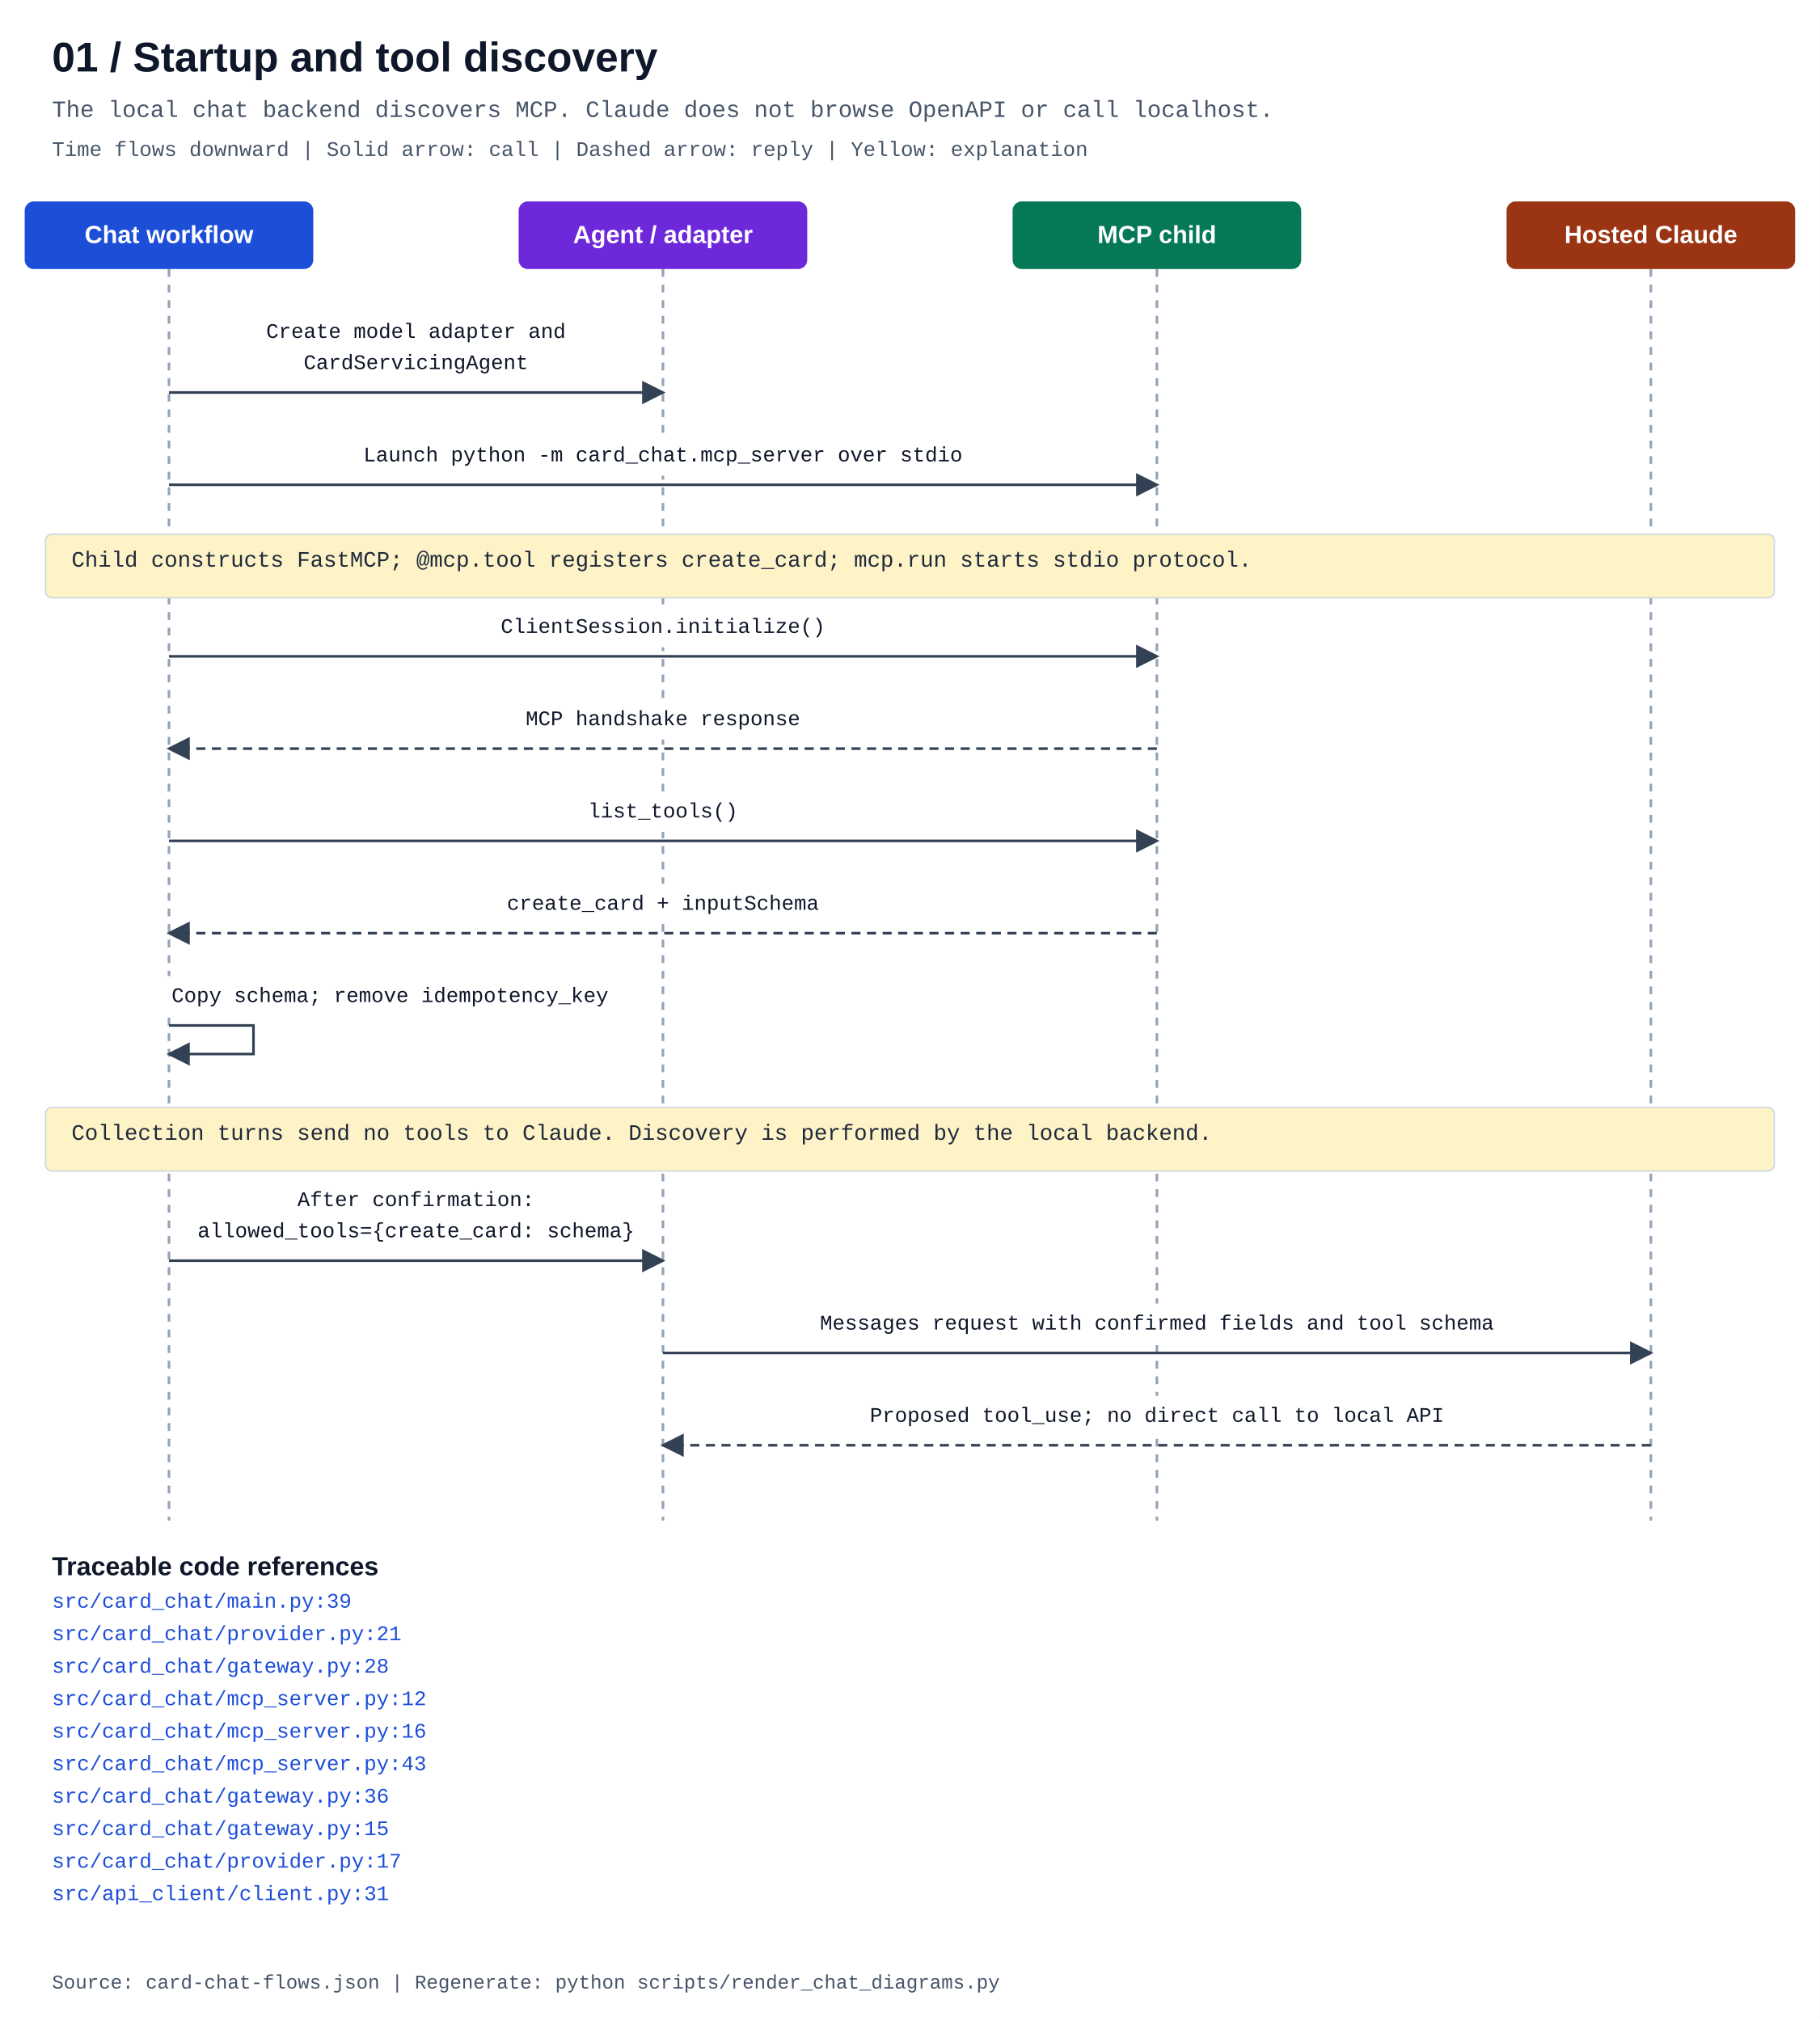
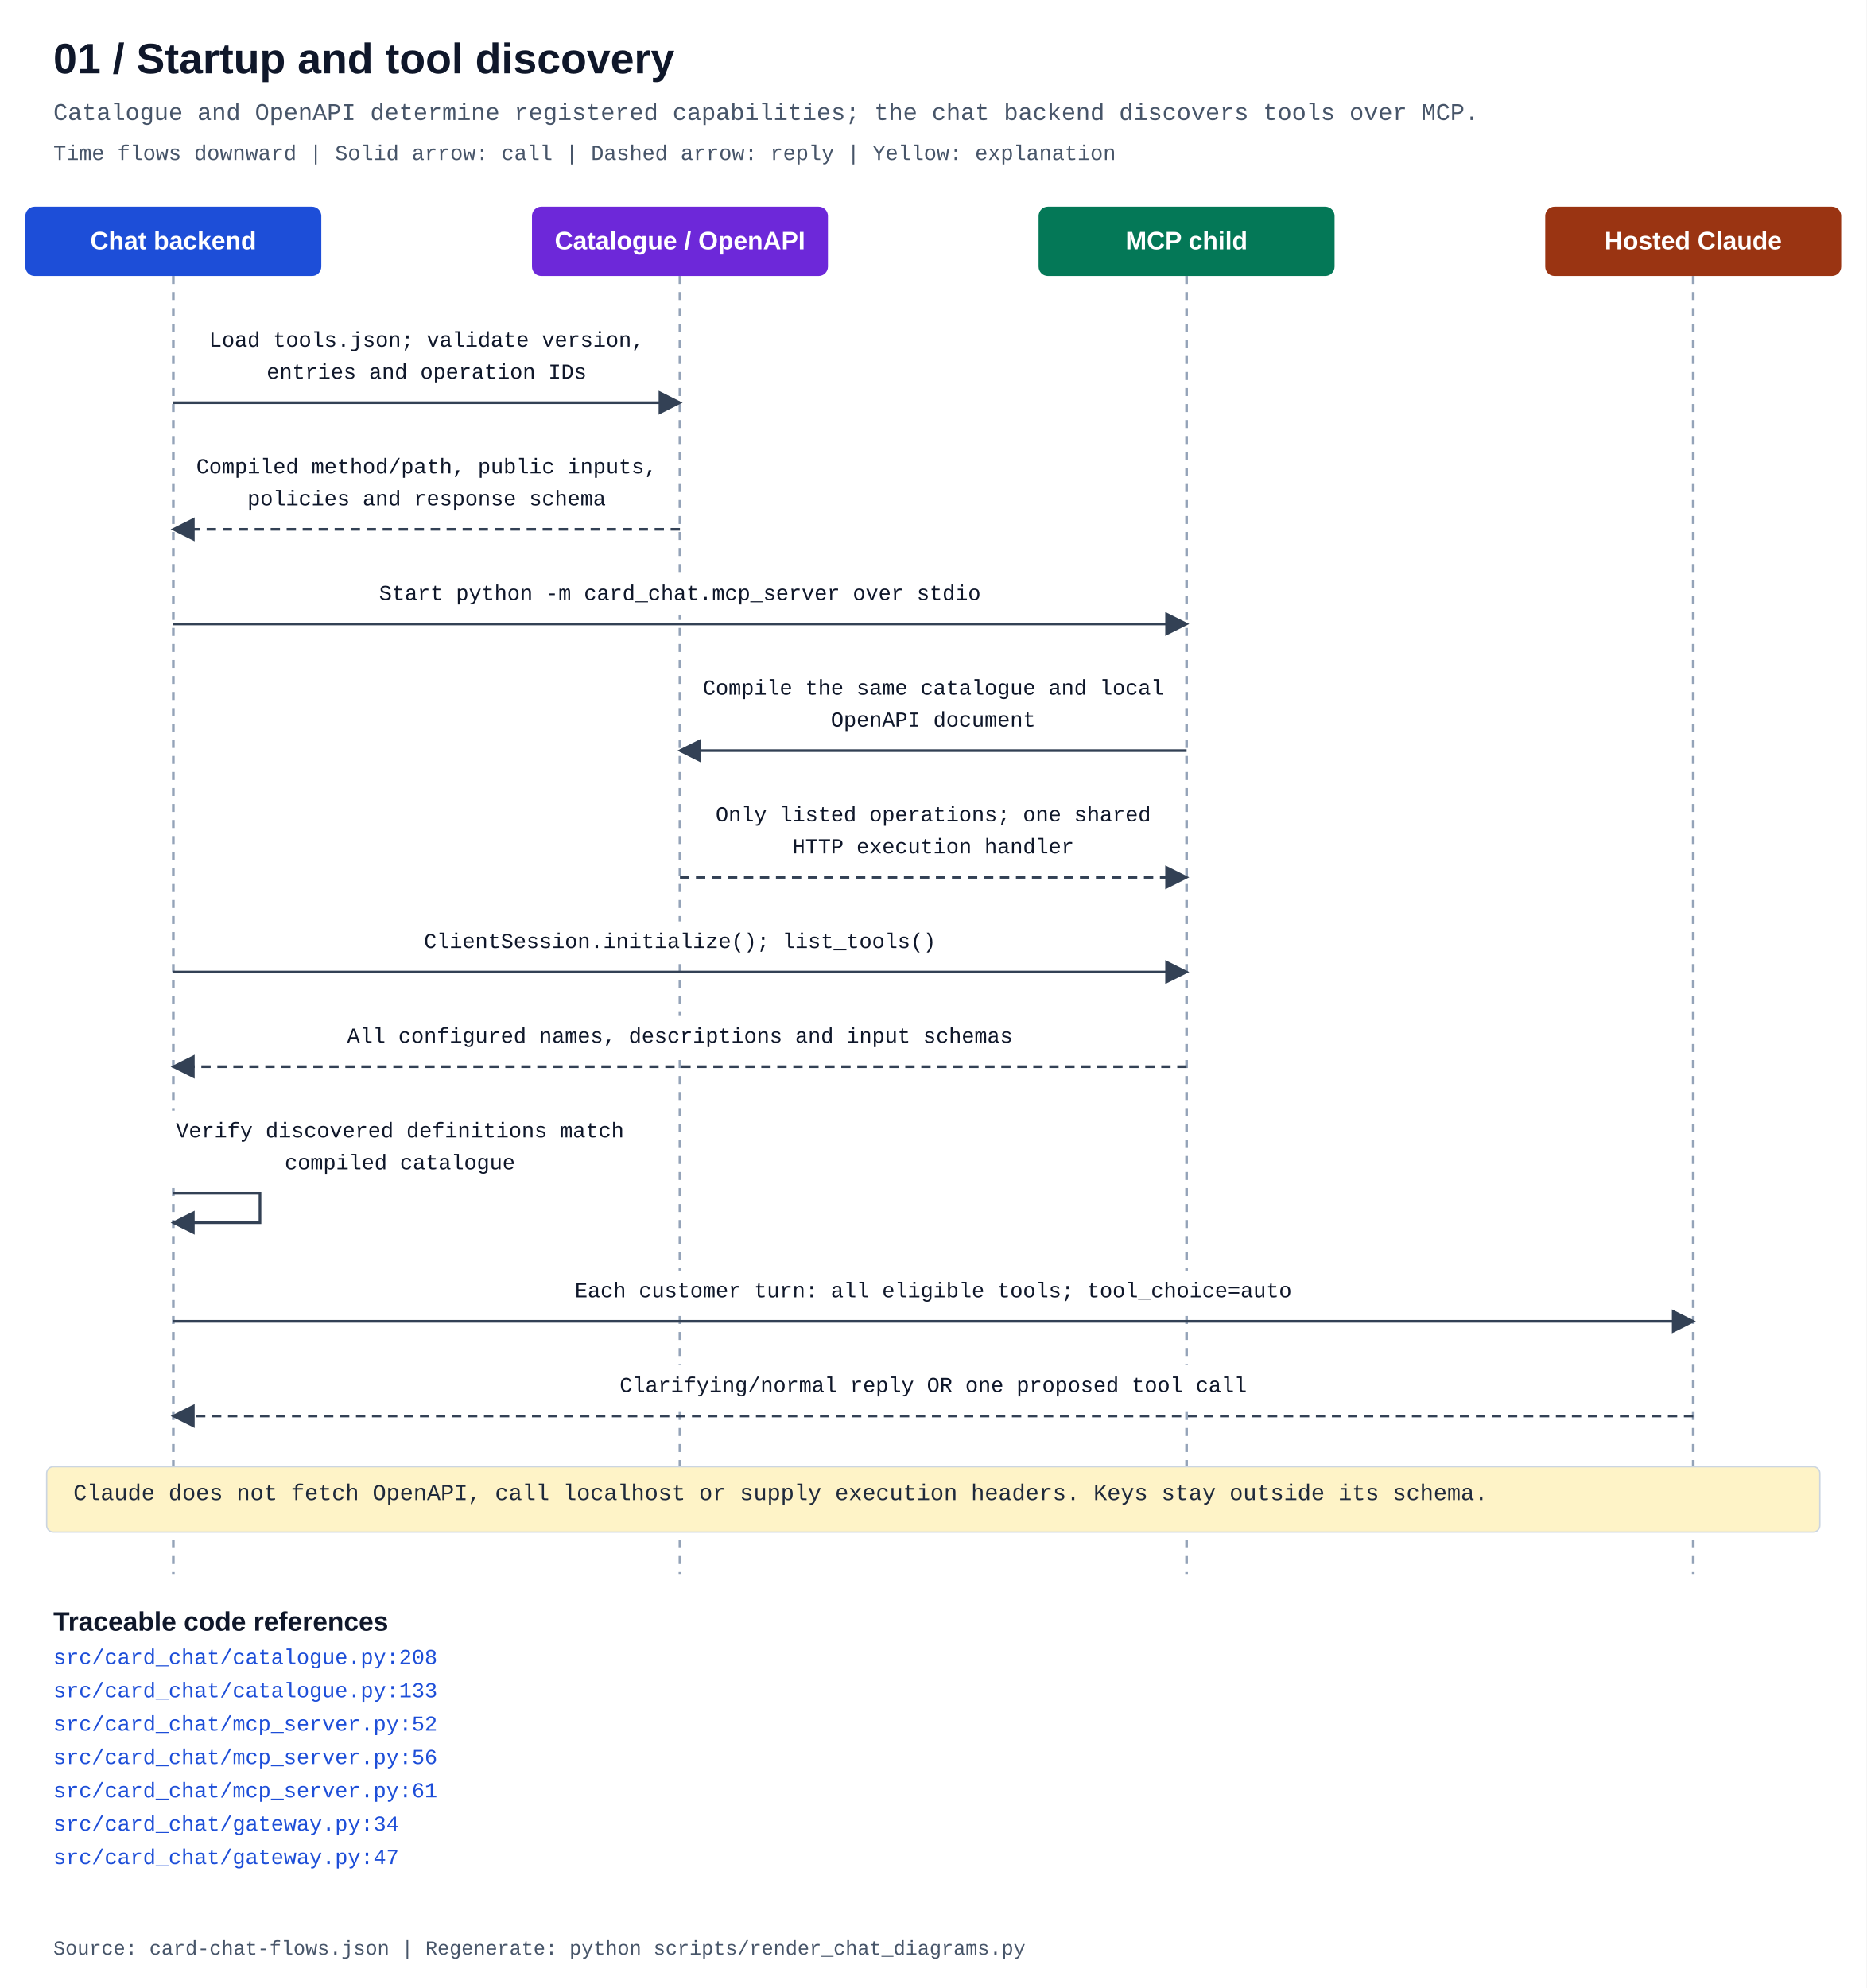
- <svg xmlns="http://www.w3.org/2000/svg" width="1400" height="1555" viewBox="0 0 1400 1555" role="img" aria-labelledby="title description">
+ <svg xmlns="http://www.w3.org/2000/svg" width="1400" height="1491" viewBox="0 0 1400 1491" role="img" aria-labelledby="title description">
  <defs>
    <marker id="arrow" markerWidth="9" markerHeight="9" refX="8" refY="4.5" orient="auto">
      <path d="M0 0 L9 4.5 L0 9" fill="#334155" />
    </marker>
  </defs>
  <style>text{font-family:Consolas,"Liberation Mono",monospace}.heading{font-family:Arial,sans-serif;font-weight:700}</style>
-   <rect width="1400" height="1555" fill="#fff" />
+   <rect width="1400" height="1491" fill="#fff" />
  <text x="40" y="55" class="heading" font-size="32" fill="#0f172a">01 / Startup and tool discovery</text>
-   <text x="40" y="90" font-size="18" fill="#475569">The local chat backend discovers MCP. Claude does not browse OpenAPI or call localhost.</text>
+   <text x="40" y="90" font-size="18" fill="#475569">Catalogue and OpenAPI determine registered capabilities; the chat backend discovers tools over MCP.</text>
  <text x="40" y="120" font-size="16" fill="#475569">Time flows downward | Solid arrow: call | Dashed arrow: reply | Yellow: explanation</text>
-   <path d="M130.0 207 V1170" stroke="#94a3b8" stroke-width="2" stroke-dasharray="6 6" />
+   <path d="M130.0 207 V1181" stroke="#94a3b8" stroke-width="2" stroke-dasharray="6 6" />
  <rect x="19.0" y="155" width="222" height="52" rx="7" fill="#1d4ed8" />
-   <text x="130.0" y="187" text-anchor="middle" class="heading" font-size="19" fill="white">Chat workflow</text>
-   <path d="M510.0 207 V1170" stroke="#94a3b8" stroke-width="2" stroke-dasharray="6 6" />
+   <text x="130.0" y="187" text-anchor="middle" class="heading" font-size="19" fill="white">Chat backend</text>
+   <path d="M510.0 207 V1181" stroke="#94a3b8" stroke-width="2" stroke-dasharray="6 6" />
  <rect x="399.0" y="155" width="222" height="52" rx="7" fill="#6d28d9" />
-   <text x="510.0" y="187" text-anchor="middle" class="heading" font-size="19" fill="white">Agent / adapter</text>
-   <path d="M890.0 207 V1170" stroke="#94a3b8" stroke-width="2" stroke-dasharray="6 6" />
+   <text x="510.0" y="187" text-anchor="middle" class="heading" font-size="19" fill="white">Catalogue / OpenAPI</text>
+   <path d="M890.0 207 V1181" stroke="#94a3b8" stroke-width="2" stroke-dasharray="6 6" />
  <rect x="779.0" y="155" width="222" height="52" rx="7" fill="#047857" />
  <text x="890.0" y="187" text-anchor="middle" class="heading" font-size="19" fill="white">MCP child</text>
-   <path d="M1270.0 207 V1170" stroke="#94a3b8" stroke-width="2" stroke-dasharray="6 6" />
+   <path d="M1270.0 207 V1181" stroke="#94a3b8" stroke-width="2" stroke-dasharray="6 6" />
  <rect x="1159.0" y="155" width="222" height="52" rx="7" fill="#9a3412" />
  <text x="1270.0" y="187" text-anchor="middle" class="heading" font-size="19" fill="white">Hosted Claude</text>
-   <rect x="198.0" y="240" width="244.0" height="55" fill="white" />
-   <text x="320.0" y="260" text-anchor="middle" font-size="16" fill="#0f172a">Create model adapter and</text>
-   <text x="320.0" y="284" text-anchor="middle" font-size="16" fill="#0f172a">CardServicingAgent</text>
+   <rect x="150.5" y="240" width="339.0" height="55" fill="white" />
+   <text x="320.0" y="260" text-anchor="middle" font-size="16" fill="#0f172a">Load tools.json; validate version,</text>
+   <text x="320.0" y="284" text-anchor="middle" font-size="16" fill="#0f172a">entries and operation IDs</text>
  <path d="M130.0 302 H510.0" fill="none" stroke="#334155" stroke-width="2" marker-end="url(#arrow)" />
-   <rect x="274.0" y="335" width="472.0" height="31" fill="white" />
-   <text x="510.0" y="355" text-anchor="middle" font-size="16" fill="#0f172a">Launch python -m card_chat.mcp_server over stdio</text>
-   <path d="M130.0 373 H890.0" fill="none" stroke="#334155" stroke-width="2" marker-end="url(#arrow)" />
-   <rect x="35" y="411" width="1330" height="49" rx="5" fill="#fef3c7" stroke="#cbd5e1" />
-   <text x="55" y="436" font-size="17" fill="#1e293b">Child constructs FastMCP; @mcp.tool registers create_card; mcp.run starts stdio protocol.</text>
-   <rect x="378.5" y="467" width="263.0" height="31" fill="white" />
-   <text x="510.0" y="487" text-anchor="middle" font-size="16" fill="#0f172a">ClientSession.initialize()</text>
-   <path d="M130.0 505 H890.0" fill="none" stroke="#334155" stroke-width="2" marker-end="url(#arrow)" />
-   <rect x="397.5" y="538" width="225.0" height="31" fill="white" />
-   <text x="510.0" y="558" text-anchor="middle" font-size="16" fill="#0f172a">MCP handshake response</text>
-   <path d="M890.0 576 H130.0" fill="none" stroke="#334155" stroke-width="2" stroke-dasharray="7 5" marker-end="url(#arrow)" />
-   <rect x="445.0" y="609" width="130.0" height="31" fill="white" />
-   <text x="510.0" y="629" text-anchor="middle" font-size="16" fill="#0f172a">list_tools()</text>
-   <path d="M130.0 647 H890.0" fill="none" stroke="#334155" stroke-width="2" marker-end="url(#arrow)" />
-   <rect x="383.25" y="680" width="253.5" height="31" fill="white" />
-   <text x="510.0" y="700" text-anchor="middle" font-size="16" fill="#0f172a">create_card + inputSchema</text>
-   <path d="M890.0 718 H130.0" fill="none" stroke="#334155" stroke-width="2" stroke-dasharray="7 5" marker-end="url(#arrow)" />
-   <rect x="125.75" y="751" width="348.5" height="31" fill="white" />
-   <text x="300.0" y="771" text-anchor="middle" font-size="16" fill="#0f172a">Copy schema; remove idempotency_key</text>
-   <path d="M130.0 789 H195.0 V811 H130.0" fill="none" stroke="#334155" stroke-width="2" marker-end="url(#arrow)" />
-   <rect x="35" y="852" width="1330" height="49" rx="5" fill="#fef3c7" stroke="#cbd5e1" />
-   <text x="55" y="877" font-size="17" fill="#1e293b">Collection turns send no tools to Claude. Discovery is performed by the local backend.</text>
-   <rect x="145.75" y="908" width="348.5" height="55" fill="white" />
-   <text x="320.0" y="928" text-anchor="middle" font-size="16" fill="#0f172a">After confirmation:</text>
-   <text x="320.0" y="952" text-anchor="middle" font-size="16" fill="#0f172a">allowed_tools={create_card: schema}</text>
-   <path d="M130.0 970 H510.0" fill="none" stroke="#334155" stroke-width="2" marker-end="url(#arrow)" />
-   <rect x="625.5" y="1003" width="529.0" height="31" fill="white" />
-   <text x="890.0" y="1023" text-anchor="middle" font-size="16" fill="#0f172a">Messages request with confirmed fields and tool schema</text>
-   <path d="M510.0 1041 H1270.0" fill="none" stroke="#334155" stroke-width="2" marker-end="url(#arrow)" />
-   <rect x="663.5" y="1074" width="453.0" height="31" fill="white" />
-   <text x="890.0" y="1094" text-anchor="middle" font-size="16" fill="#0f172a">Proposed tool_use; no direct call to local API</text>
-   <path d="M1270.0 1112 H510.0" fill="none" stroke="#334155" stroke-width="2" stroke-dasharray="7 5" marker-end="url(#arrow)" />
-   <text x="40" y="1212" class="heading" font-size="20" fill="#0f172a">Traceable code references</text>
-   <a href="../../src/card_chat/main.py">
-     <text x="40" y="1237" font-size="16" fill="#1d4ed8">src/card_chat/main.py:39</text>
+   <rect x="141.0" y="335" width="358.0" height="55" fill="white" />
+   <text x="320.0" y="355" text-anchor="middle" font-size="16" fill="#0f172a">Compiled method/path, public inputs,</text>
+   <text x="320.0" y="379" text-anchor="middle" font-size="16" fill="#0f172a">policies and response schema</text>
+   <path d="M510.0 397 H130.0" fill="none" stroke="#334155" stroke-width="2" stroke-dasharray="7 5" marker-end="url(#arrow)" />
+   <rect x="278.75" y="430" width="462.5" height="31" fill="white" />
+   <text x="510.0" y="450" text-anchor="middle" font-size="16" fill="#0f172a">Start python -m card_chat.mcp_server over stdio</text>
+   <path d="M130.0 468 H890.0" fill="none" stroke="#334155" stroke-width="2" marker-end="url(#arrow)" />
+   <rect x="521.0" y="501" width="358.0" height="55" fill="white" />
+   <text x="700.0" y="521" text-anchor="middle" font-size="16" fill="#0f172a">Compile the same catalogue and local</text>
+   <text x="700.0" y="545" text-anchor="middle" font-size="16" fill="#0f172a">OpenAPI document</text>
+   <path d="M890.0 563 H510.0" fill="none" stroke="#334155" stroke-width="2" marker-end="url(#arrow)" />
+   <rect x="530.5" y="596" width="339.0" height="55" fill="white" />
+   <text x="700.0" y="616" text-anchor="middle" font-size="16" fill="#0f172a">Only listed operations; one shared</text>
+   <text x="700.0" y="640" text-anchor="middle" font-size="16" fill="#0f172a">HTTP execution handler</text>
+   <path d="M510.0 658 H890.0" fill="none" stroke="#334155" stroke-width="2" stroke-dasharray="7 5" marker-end="url(#arrow)" />
+   <rect x="312.0" y="691" width="396.0" height="31" fill="white" />
+   <text x="510.0" y="711" text-anchor="middle" font-size="16" fill="#0f172a">ClientSession.initialize(); list_tools()</text>
+   <path d="M130.0 729 H890.0" fill="none" stroke="#334155" stroke-width="2" marker-end="url(#arrow)" />
+   <rect x="255.0" y="762" width="510.0" height="31" fill="white" />
+   <text x="510.0" y="782" text-anchor="middle" font-size="16" fill="#0f172a">All configured names, descriptions and input schemas</text>
+   <path d="M890.0 800 H130.0" fill="none" stroke="#334155" stroke-width="2" stroke-dasharray="7 5" marker-end="url(#arrow)" />
+   <rect x="125.75" y="833" width="348.5" height="55" fill="white" />
+   <text x="300.0" y="853" text-anchor="middle" font-size="16" fill="#0f172a">Verify discovered definitions match</text>
+   <text x="300.0" y="877" text-anchor="middle" font-size="16" fill="#0f172a">compiled catalogue</text>
+   <path d="M130.0 895 H195.0 V917 H130.0" fill="none" stroke="#334155" stroke-width="2" marker-end="url(#arrow)" />
+   <rect x="426.0" y="953" width="548.0" height="31" fill="white" />
+   <text x="700.0" y="973" text-anchor="middle" font-size="16" fill="#0f172a">Each customer turn: all eligible tools; tool_choice=auto</text>
+   <path d="M130.0 991 H1270.0" fill="none" stroke="#334155" stroke-width="2" marker-end="url(#arrow)" />
+   <rect x="459.25" y="1024" width="481.5" height="31" fill="white" />
+   <text x="700.0" y="1044" text-anchor="middle" font-size="16" fill="#0f172a">Clarifying/normal reply OR one proposed tool call</text>
+   <path d="M1270.0 1062 H130.0" fill="none" stroke="#334155" stroke-width="2" stroke-dasharray="7 5" marker-end="url(#arrow)" />
+   <rect x="35" y="1100" width="1330" height="49" rx="5" fill="#fef3c7" stroke="#cbd5e1" />
+   <text x="55" y="1125" font-size="17" fill="#1e293b">Claude does not fetch OpenAPI, call localhost or supply execution headers. Keys stay outside its schema.</text>
+   <text x="40" y="1223" class="heading" font-size="20" fill="#0f172a">Traceable code references</text>
+   <a href="../../src/card_chat/catalogue.py">
+     <text x="40" y="1248" font-size="16" fill="#1d4ed8">src/card_chat/catalogue.py:208</text>
  </a>
-   <a href="../../src/card_chat/provider.py">
-     <text x="40" y="1262" font-size="16" fill="#1d4ed8">src/card_chat/provider.py:21</text>
+   <a href="../../src/card_chat/catalogue.py">
+     <text x="40" y="1273" font-size="16" fill="#1d4ed8">src/card_chat/catalogue.py:133</text>
+   </a>
+   <a href="../../src/card_chat/mcp_server.py">
+     <text x="40" y="1298" font-size="16" fill="#1d4ed8">src/card_chat/mcp_server.py:52</text>
+   </a>
+   <a href="../../src/card_chat/mcp_server.py">
+     <text x="40" y="1323" font-size="16" fill="#1d4ed8">src/card_chat/mcp_server.py:56</text>
+   </a>
+   <a href="../../src/card_chat/mcp_server.py">
+     <text x="40" y="1348" font-size="16" fill="#1d4ed8">src/card_chat/mcp_server.py:61</text>
  </a>
  <a href="../../src/card_chat/gateway.py">
-     <text x="40" y="1287" font-size="16" fill="#1d4ed8">src/card_chat/gateway.py:28</text>
-   </a>
-   <a href="../../src/card_chat/mcp_server.py">
-     <text x="40" y="1312" font-size="16" fill="#1d4ed8">src/card_chat/mcp_server.py:12</text>
-   </a>
-   <a href="../../src/card_chat/mcp_server.py">
-     <text x="40" y="1337" font-size="16" fill="#1d4ed8">src/card_chat/mcp_server.py:16</text>
-   </a>
-   <a href="../../src/card_chat/mcp_server.py">
-     <text x="40" y="1362" font-size="16" fill="#1d4ed8">src/card_chat/mcp_server.py:43</text>
+     <text x="40" y="1373" font-size="16" fill="#1d4ed8">src/card_chat/gateway.py:34</text>
  </a>
  <a href="../../src/card_chat/gateway.py">
-     <text x="40" y="1387" font-size="16" fill="#1d4ed8">src/card_chat/gateway.py:36</text>
+     <text x="40" y="1398" font-size="16" fill="#1d4ed8">src/card_chat/gateway.py:47</text>
  </a>
-   <a href="../../src/card_chat/gateway.py">
-     <text x="40" y="1412" font-size="16" fill="#1d4ed8">src/card_chat/gateway.py:15</text>
-   </a>
-   <a href="../../src/card_chat/provider.py">
-     <text x="40" y="1437" font-size="16" fill="#1d4ed8">src/card_chat/provider.py:17</text>
-   </a>
-   <a href="../../src/api_client/client.py">
-     <text x="40" y="1462" font-size="16" fill="#1d4ed8">src/api_client/client.py:31</text>
-   </a>
-   <text x="40" y="1530" font-size="15" fill="#475569">Source: card-chat-flows.json | Regenerate: python scripts/render_chat_diagrams.py</text>
+   <text x="40" y="1466" font-size="15" fill="#475569">Source: card-chat-flows.json | Regenerate: python scripts/render_chat_diagrams.py</text>
</svg>
